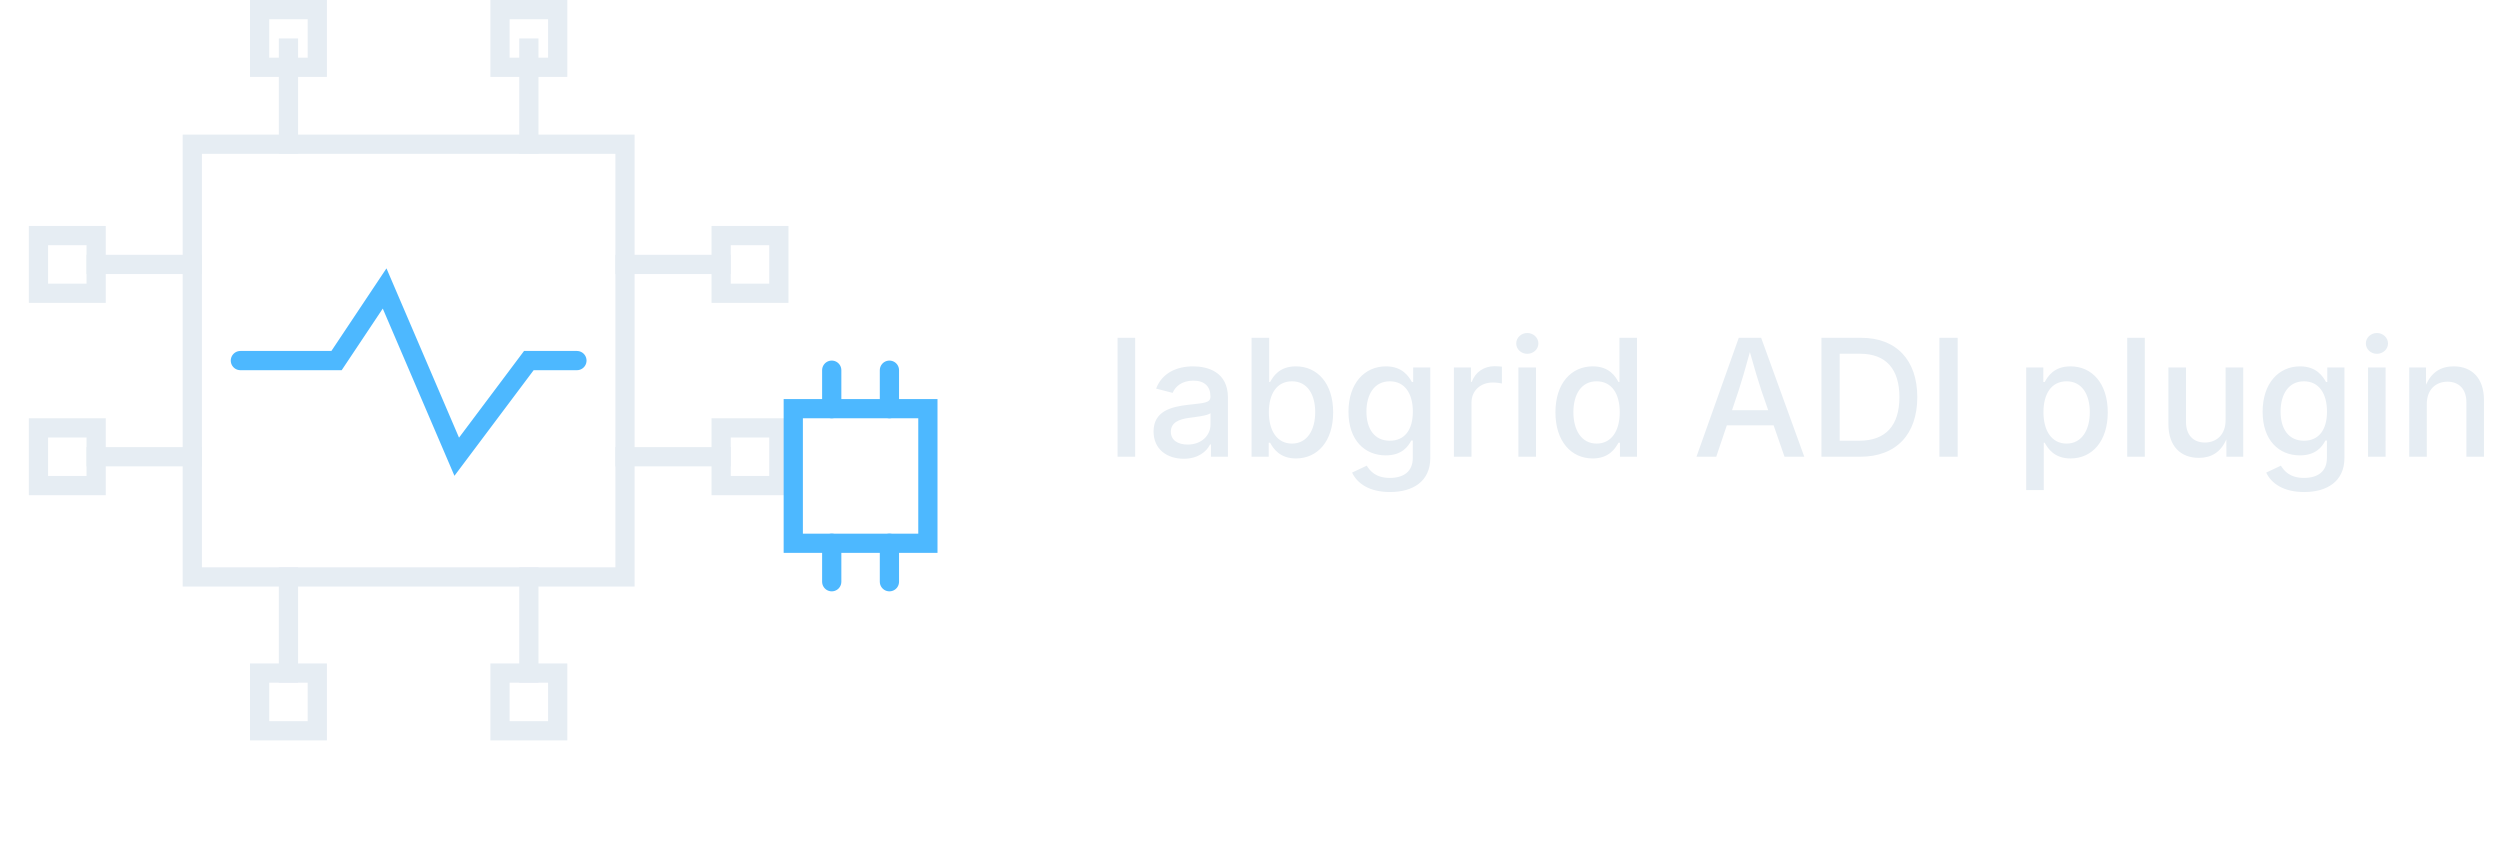
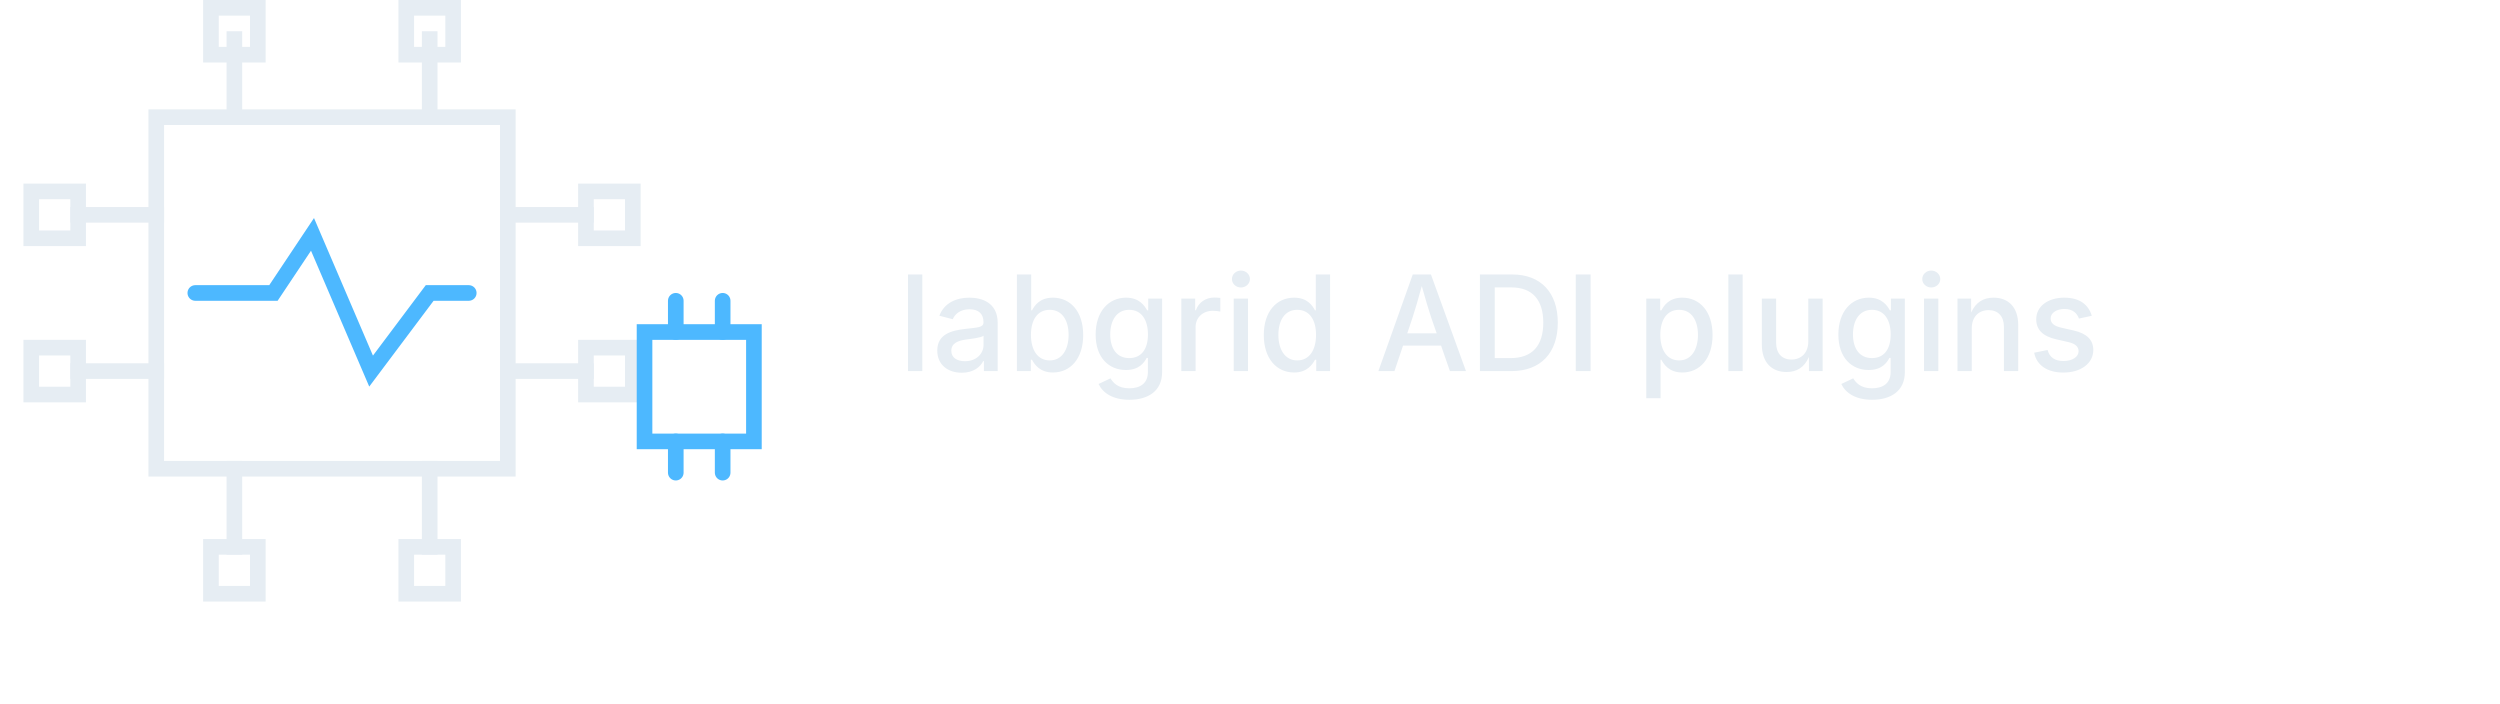
- <svg xmlns="http://www.w3.org/2000/svg" width="520" height="180" viewBox="0 0 520 180" shape-rendering="geometricPrecision" role="img" aria-label="labgrid ADI plugins">
+ <svg xmlns="http://www.w3.org/2000/svg" width="640" height="180" viewBox="0 0 640 180" shape-rendering="geometricPrecision" role="img" aria-label="labgrid ADI plugins">
  <defs>
    <style>
      .fg { stroke: #e6edf3; fill: none; stroke-width: 4; stroke-linecap: square; }
      .accent { stroke: #4db8ff; fill: none; stroke-width: 4; stroke-linecap: round; }
      .text { fill: #e6edf3; font-family: Inter, system-ui, sans-serif; font-size: 34px; font-weight: 500; }
    </style>
  </defs>
  <rect x="40" y="30" width="90" height="90" class="fg" />
  <line x1="60" y1="30" x2="60" y2="10" class="fg" />
  <rect x="54" y="2" width="12" height="12" class="fg" />
  <line x1="110" y1="30" x2="110" y2="10" class="fg" />
  <rect x="104" y="2" width="12" height="12" class="fg" />
  <line x1="60" y1="120" x2="60" y2="140" class="fg" />
  <rect x="54" y="140" width="12" height="12" class="fg" />
  <line x1="110" y1="120" x2="110" y2="140" class="fg" />
  <rect x="104" y="140" width="12" height="12" class="fg" />
  <line x1="40" y1="55" x2="20" y2="55" class="fg" />
  <rect x="8" y="49" width="12" height="12" class="fg" />
  <line x1="40" y1="95" x2="20" y2="95" class="fg" />
  <rect x="8" y="89" width="12" height="12" class="fg" />
  <line x1="130" y1="55" x2="150" y2="55" class="fg" />
  <rect x="150" y="49" width="12" height="12" class="fg" />
  <line x1="130" y1="95" x2="150" y2="95" class="fg" />
  <rect x="150" y="89" width="12" height="12" class="fg" />
  <polyline points="50,75 70,75 80,60 95,95 110,75 120,75" class="accent" />
  <rect x="165" y="85" width="28" height="28" class="accent" />
  <line x1="173" y1="85" x2="173" y2="77" class="accent" />
  <line x1="185" y1="85" x2="185" y2="77" class="accent" />
  <line x1="173" y1="113" x2="173" y2="121" class="accent" />
  <line x1="185" y1="113" x2="185" y2="121" class="accent" />
  <text x="230" y="95" class="text">labgrid ADI plugins</text>
</svg>
